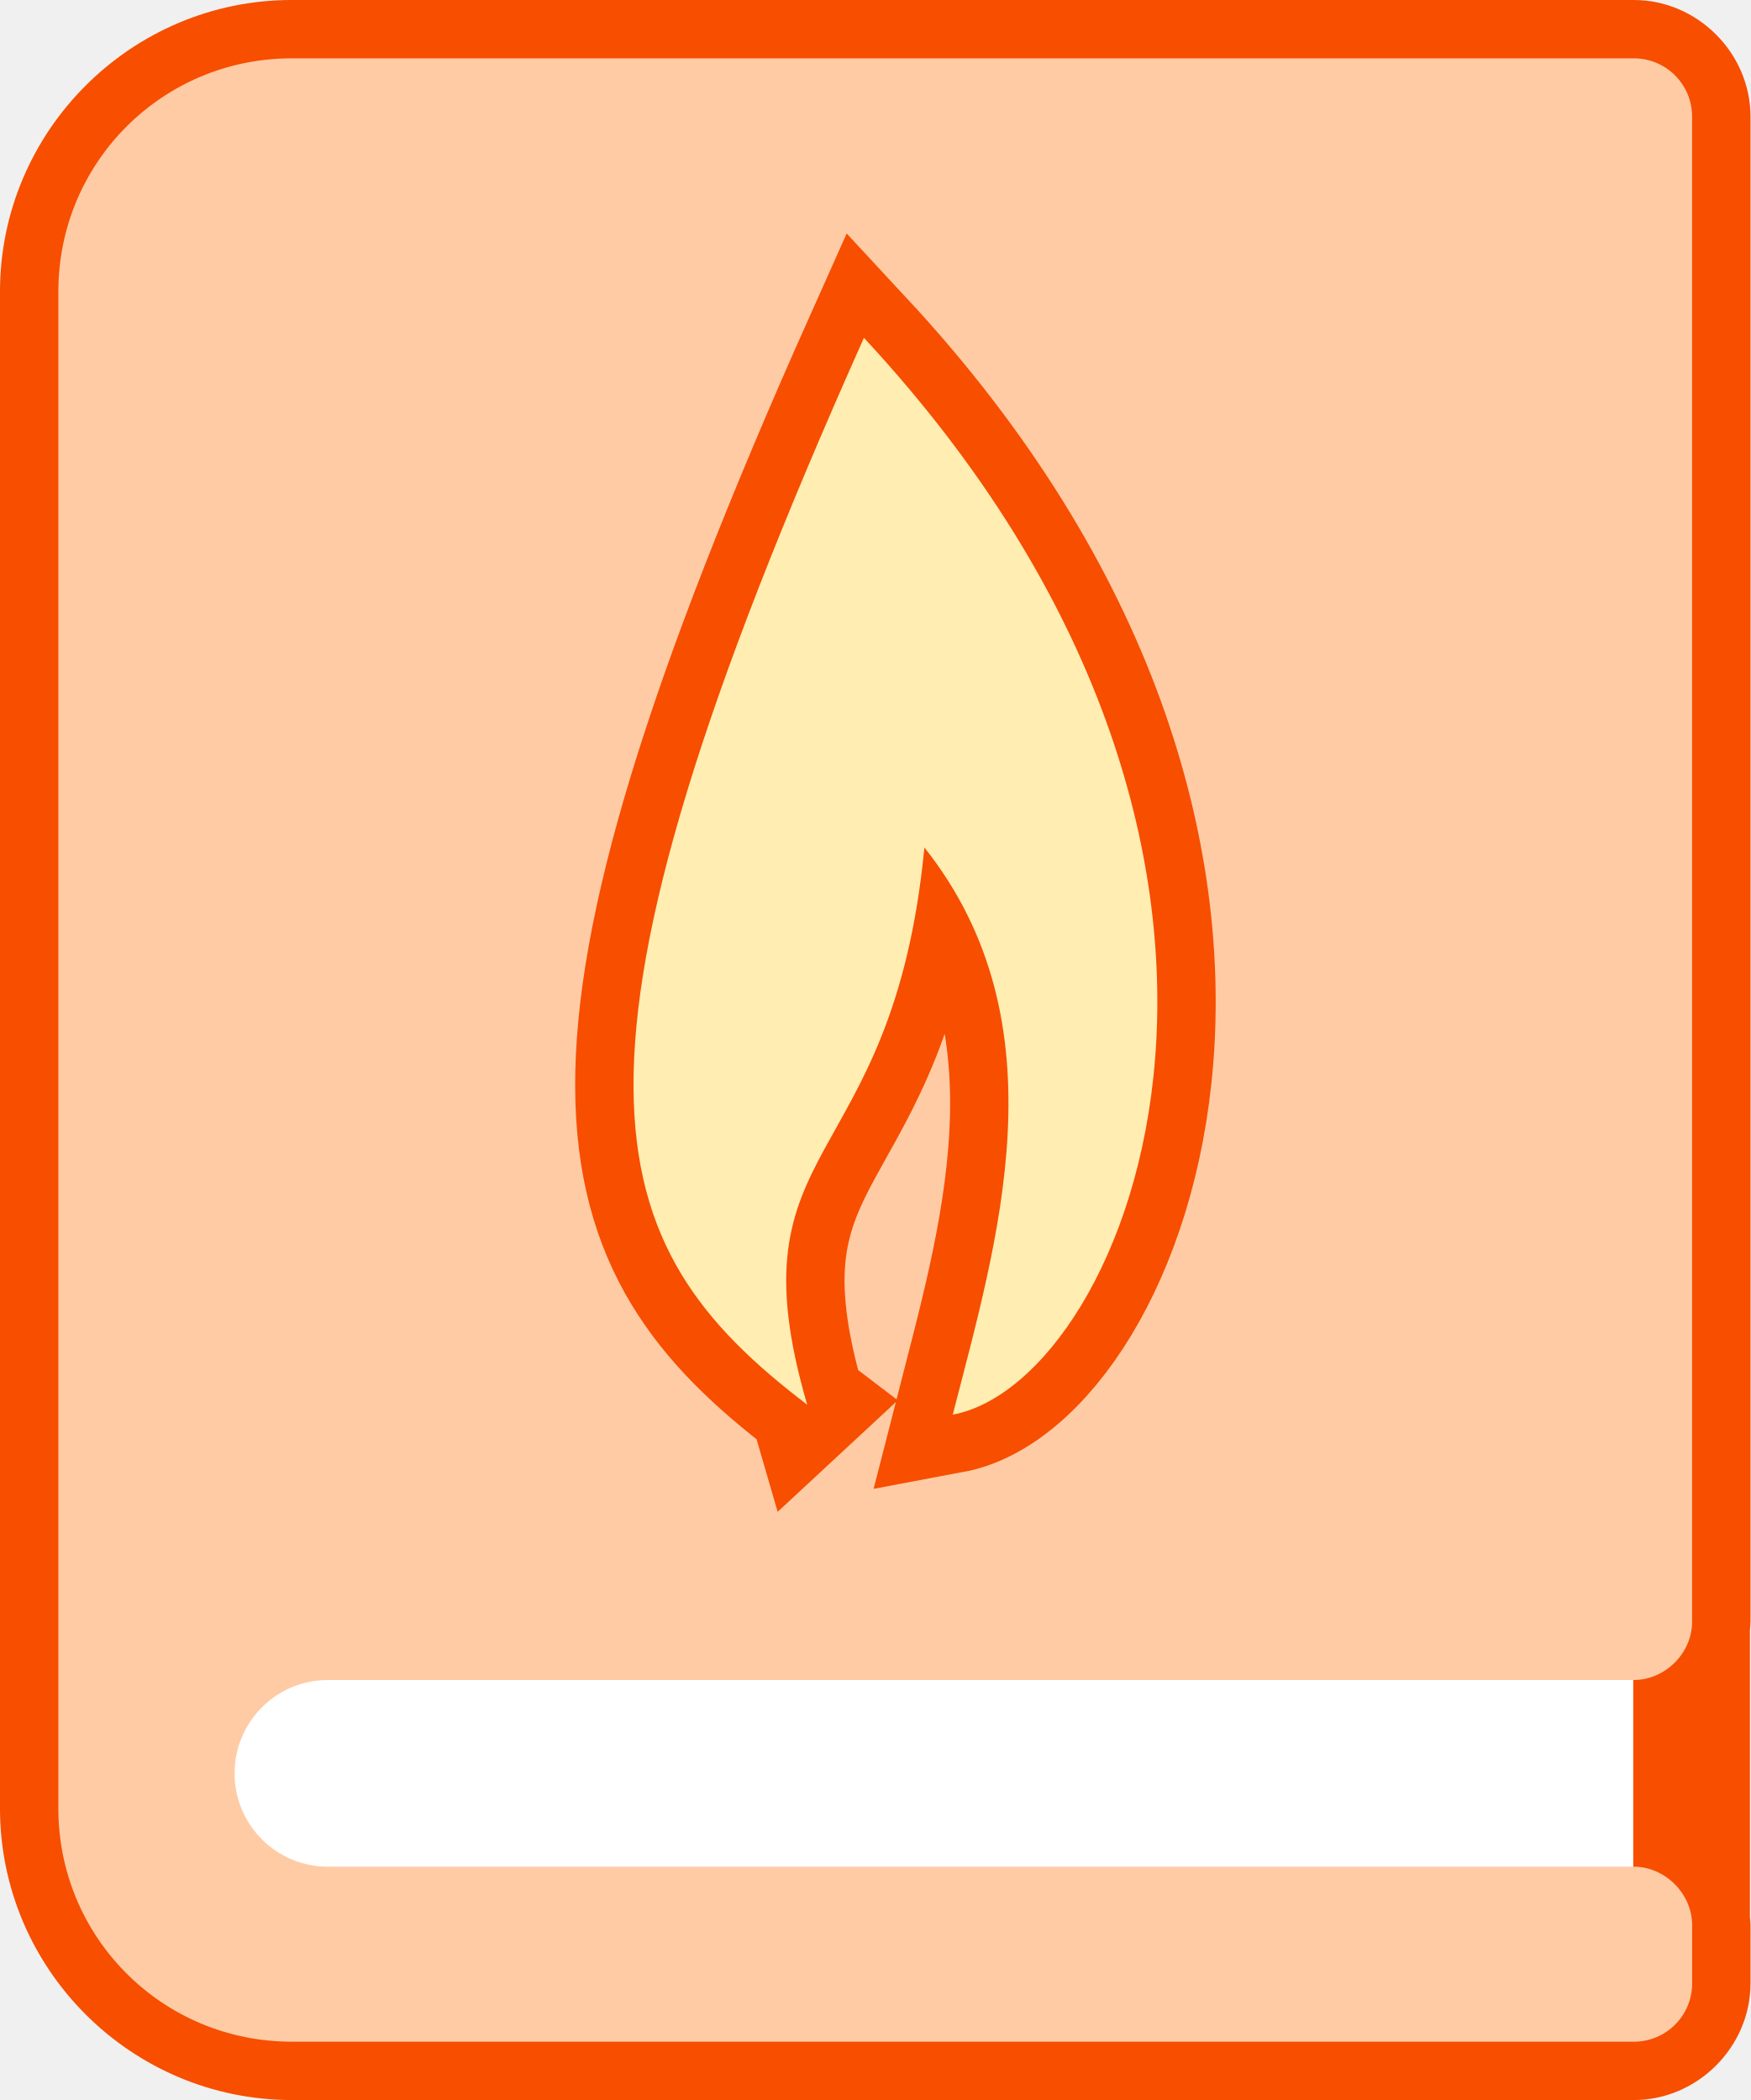
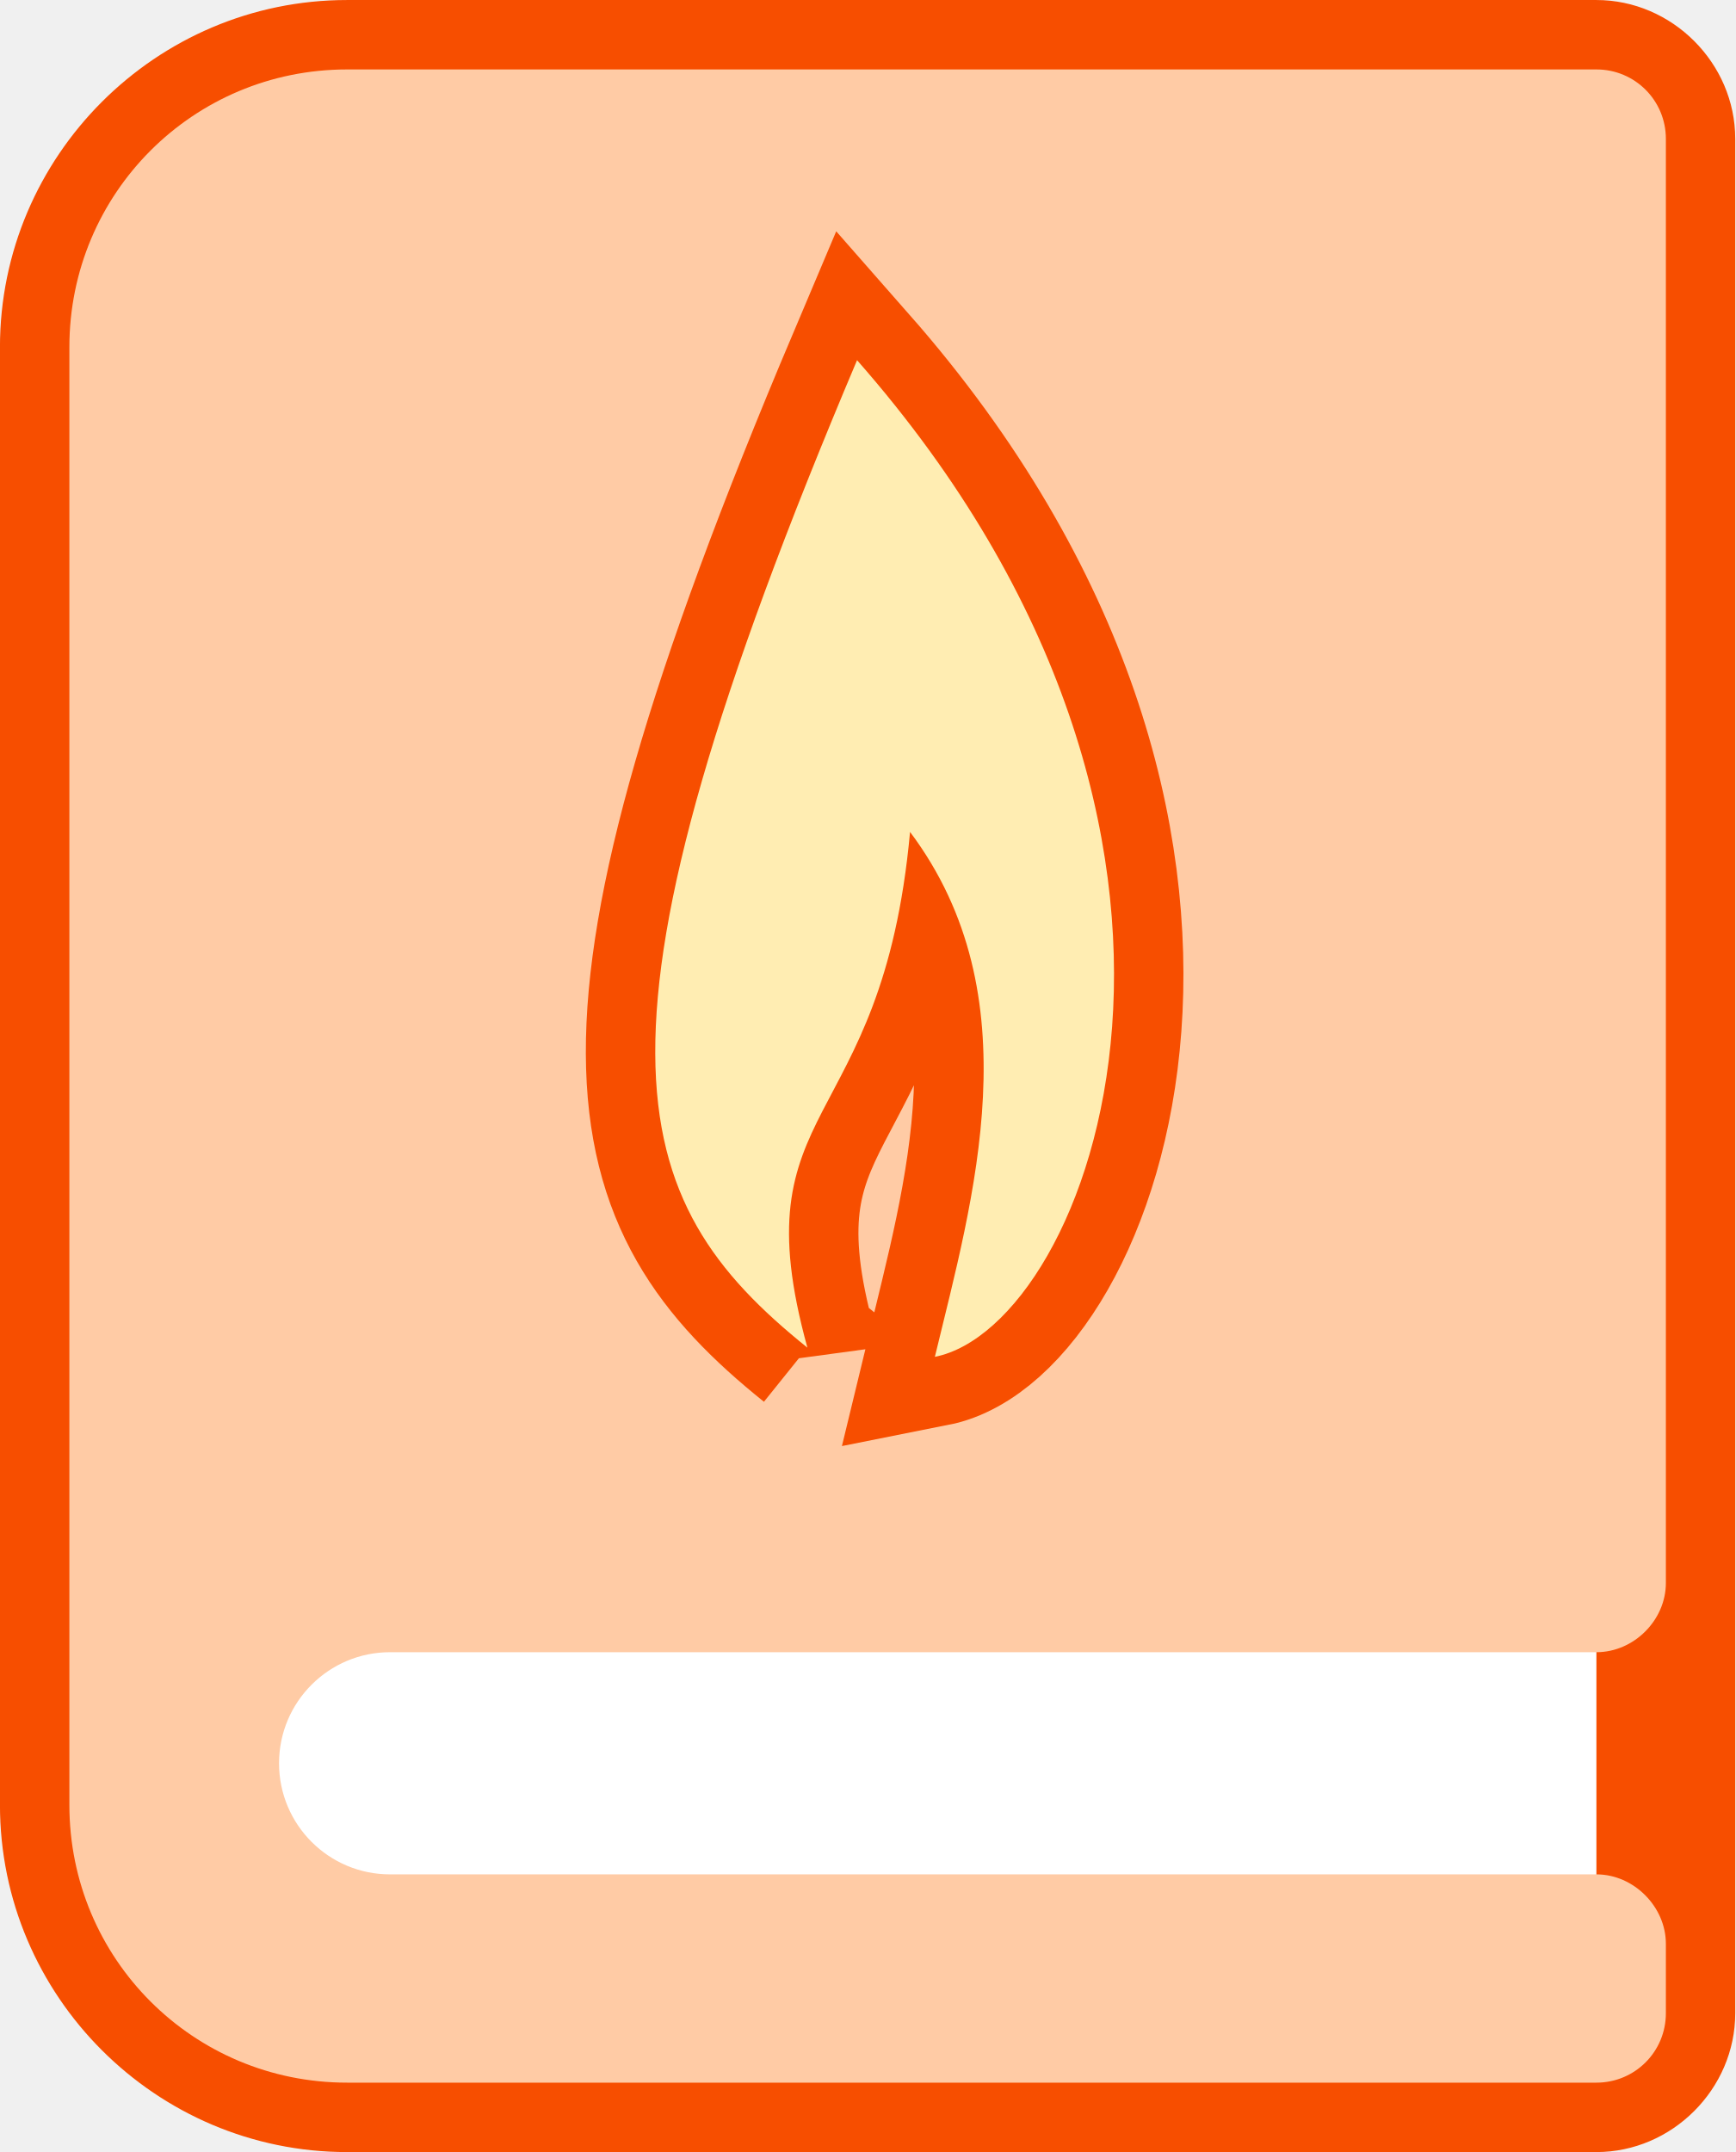
- <svg xmlns="http://www.w3.org/2000/svg" width="39.688mm" height="47.625mm" viewBox="0 0 39.687 47.625" version="1.1" id="svg1718">
+ <svg xmlns="http://www.w3.org/2000/svg" width="33.073mm" height="41.01mm" viewBox="0 0 33.073 41.01" version="1.1" id="svg1718">
  <defs id="defs1712" />
-   <g id="layer1" transform="translate(-87.0135,-120.7947)">
-     <g transform="translate(-69.0062,-128.2584)" style="stroke-width:0.132;stroke-miterlimit:4;stroke-dasharray:none" id="g5824">
-       <rect style="opacity:1;vector-effect:none;fill:#ffffff;fill-opacity:1;stroke:none;stroke-width:0.132;stroke-linecap:round;stroke-linejoin:miter;stroke-miterlimit:4;stroke-dasharray:none;stroke-dashoffset:0;stroke-opacity:1;paint-order:markers stroke fill" id="rect5820" width="34.15" height="8.797" x="160.221" y="284.631" />
-       <path id="rect5820-7" d="m 162.634,249.053 c -3.642,0 -6.615,2.973 -6.615,6.615 v 34.396 c 0,3.642 2.973,6.615 6.615,6.615 h 10.669 15.79 3.969 c 1.443,0 2.646,-1.203 2.646,-2.646 v -1.323 c 0,-0.072 -0.008,-0.118 -0.013,-0.177 v -6.521 c 0.005,-0.059 0.013,-0.106 0.013,-0.177 v -30.167 -3.969 c 0,-1.443 -1.203,-2.646 -2.646,-2.646 h -3.969 -15.79 z m 0,2.646 h 10.669 15.79 3.969 v 3.969 30.167 c 0,-0.027 0.002,-0.034 -5.3e-4,-0.013 l -0.012,0.09 v 6.723 l 0.012,0.089 c 0.003,0.021 5.3e-4,0.015 5.3e-4,-0.013 v 1.323 h -3.969 -15.79 -10.669 c -2.222,0 -3.969,-1.747 -3.969,-3.969 V 255.668 c 0,-2.222 1.747,-3.969 3.969,-3.969 z" style="color:#000000;font-style:normal;font-variant:normal;font-weight:normal;font-stretch:normal;font-size:medium;line-height:normal;font-family:sans-serif;font-variant-ligatures:normal;font-variant-position:normal;font-variant-caps:normal;font-variant-numeric:normal;font-variant-alternates:normal;font-feature-settings:normal;text-indent:0;text-align:start;text-decoration:none;text-decoration-line:none;text-decoration-style:solid;text-decoration-color:#000000;letter-spacing:normal;word-spacing:normal;text-transform:none;writing-mode:lr-tb;direction:ltr;text-orientation:mixed;dominant-baseline:auto;baseline-shift:baseline;text-anchor:start;white-space:normal;shape-padding:0;clip-rule:nonzero;display:inline;overflow:visible;visibility:visible;opacity:1;isolation:auto;mix-blend-mode:normal;color-interpolation:sRGB;color-interpolation-filters:linearRGB;solid-color:#000000;solid-opacity:1;vector-effect:none;fill:#f74e00;fill-opacity:1;fill-rule:nonzero;stroke:none;stroke-width:2.646;stroke-linecap:round;stroke-linejoin:miter;stroke-miterlimit:4;stroke-dasharray:none;stroke-dashoffset:0;stroke-opacity:1;paint-order:markers stroke fill;color-rendering:auto;image-rendering:auto;shape-rendering:auto;text-rendering:auto;enable-background:accumulate" />
-       <path style="opacity:1;vector-effect:none;fill:#ffcba5;fill-opacity:1;stroke:none;stroke-width:0.132;stroke-linecap:round;stroke-linejoin:miter;stroke-miterlimit:4;stroke-dasharray:none;stroke-dashoffset:0;stroke-opacity:1;paint-order:markers stroke fill" d="m 162.634,250.376 c -2.932,0 -5.292,2.36 -5.292,5.292 v 34.396 c 0,2.932 2.36,5.292 5.292,5.292 h 10.669 15.79 3.969 c 0.733,0 1.323,-0.59 1.323,-1.323 v -1.323 c 0,-0.706 -0.611,-1.323 -1.323,-1.323 H 163.458 c -1.171,0.003 -2.12,-0.947 -2.12,-2.117 0,-1.171 0.95,-2.119 2.12,-2.117 h 29.603 c 0.715,0 1.323,-0.613 1.323,-1.318 v -30.167 -3.969 c 0,-0.733 -0.59,-1.323 -1.323,-1.323 h -3.969 -15.79 z" id="rect1865-0-2" />
+   <g id="layer1" transform="translate(-75.55516,-128.6711)">
+     <g transform="translate(-80.46454,-126.9965)" style="stroke-width:0.132;stroke-miterlimit:4;stroke-dasharray:none" id="g5824-3-1">
+       <rect style="opacity:1;vector-effect:none;fill:#ffffff;fill-opacity:1;stroke:none;stroke-width:0.132;stroke-linecap:round;stroke-linejoin:miter;stroke-miterlimit:4;stroke-dasharray:none;stroke-dashoffset:0;stroke-opacity:1;paint-order:markers stroke fill" id="rect5820-6-8" width="27.549" height="8.797" x="160.221" y="284.631" />
+       <path style="color:#000000;font-style:normal;font-variant:normal;font-weight:normal;font-stretch:normal;font-size:medium;line-height:normal;font-family:sans-serif;font-variant-ligatures:normal;font-variant-position:normal;font-variant-caps:normal;font-variant-numeric:normal;font-variant-alternates:normal;font-feature-settings:normal;text-indent:0;text-align:start;text-decoration:none;text-decoration-line:none;text-decoration-style:solid;text-decoration-color:#000000;letter-spacing:normal;word-spacing:normal;text-transform:none;writing-mode:lr-tb;direction:ltr;text-orientation:mixed;dominant-baseline:auto;baseline-shift:baseline;text-anchor:start;white-space:normal;shape-padding:0;clip-rule:nonzero;display:inline;overflow:visible;visibility:visible;opacity:1;isolation:auto;mix-blend-mode:normal;color-interpolation:sRGB;color-interpolation-filters:linearRGB;solid-color:#000000;solid-opacity:1;vector-effect:none;fill:#f74e00;fill-opacity:1;fill-rule:nonzero;stroke:none;stroke-width:2.646;stroke-linecap:round;stroke-linejoin:miter;stroke-miterlimit:4;stroke-dasharray:none;stroke-dashoffset:0;stroke-opacity:1;paint-order:markers stroke fill;color-rendering:auto;image-rendering:auto;shape-rendering:auto;text-rendering:auto;enable-background:accumulate" d="m 162.634,255.668 c -3.642,0 -6.615,2.973 -6.615,6.615 v 27.781 c 0,3.642 2.973,6.615 6.615,6.615 h 23.812 c 1.443,0 2.646,-1.203 2.646,-2.646 v -0.604 -0.719 -6.875 -1.203 -26.318 c 0,-1.443 -1.203,-2.646 -2.646,-2.646 z m 0,2.646 h 23.812 v 26.318 1.203 6.875 0.719 0.604 h -23.812 c -2.222,0 -3.969,-1.747 -3.969,-3.969 v -27.781 c 0,-2.222 1.747,-3.969 3.969,-3.969 z" id="rect5820-6-2-7" />
+       <path style="opacity:1;vector-effect:none;fill:#ffcba5;fill-opacity:1;stroke:none;stroke-width:0.132;stroke-linecap:round;stroke-linejoin:miter;stroke-miterlimit:4;stroke-dasharray:none;stroke-dashoffset:0;stroke-opacity:1;paint-order:markers stroke fill" d="m 162.634,256.991 c -2.932,0 -5.292,2.36 -5.292,5.292 v 27.781 c 0,2.932 2.36,5.292 5.292,5.292 h 23.813 c 0.733,0 1.323,-0.59 1.323,-1.323 v -1.323 c 0,-0.706 -0.611,-1.323 -1.323,-1.323 H 163.458 c -1.171,0.003 -2.12,-0.947 -2.12,-2.117 0,-1.171 0.95,-2.119 2.12,-2.117 h 22.989 c 0.715,0 1.323,-0.613 1.323,-1.318 v -27.521 c 0,-0.733 -0.59,-1.323 -1.323,-1.323 z" id="rect1865-0-2-6-9" />
    </g>
-     <path id="path1813-3" d="m 105.315,152.653 c -1.777,-6.094 1.935,-5.163 2.657,-12.638 3.188,4.021 1.632,8.984 0.643,12.862 4.02,-0.754 8.888,-12.679 -2.014,-24.421 -7.451,16.668 -6.052,20.57 -1.285,24.196 z" style="fill:#ffedb2;fill-opacity:1;stroke:#f74e00;stroke-width:2.646;stroke-linecap:butt;stroke-linejoin:miter;stroke-miterlimit:4.1;stroke-dasharray:none;stroke-opacity:1;paint-order:markers stroke fill" />
+     <path id="path1813-3-2" d="m 90.944,154.354 c -1.308,-4.739 1.424,-4.016 1.956,-9.829 2.347,3.128 1.201,6.987 0.473,10.003 2.959,-0.587 6.544,-9.861 -1.483,-18.993 -5.486,12.963 -4.455,15.998 -0.946,18.818 z" style="fill:#ffedb2;fill-opacity:1;stroke:#f74e00;stroke-width:2.646;stroke-linecap:butt;stroke-linejoin:miter;stroke-miterlimit:4.1;stroke-dasharray:none;stroke-opacity:1;paint-order:markers stroke fill" />
  </g>
</svg>
